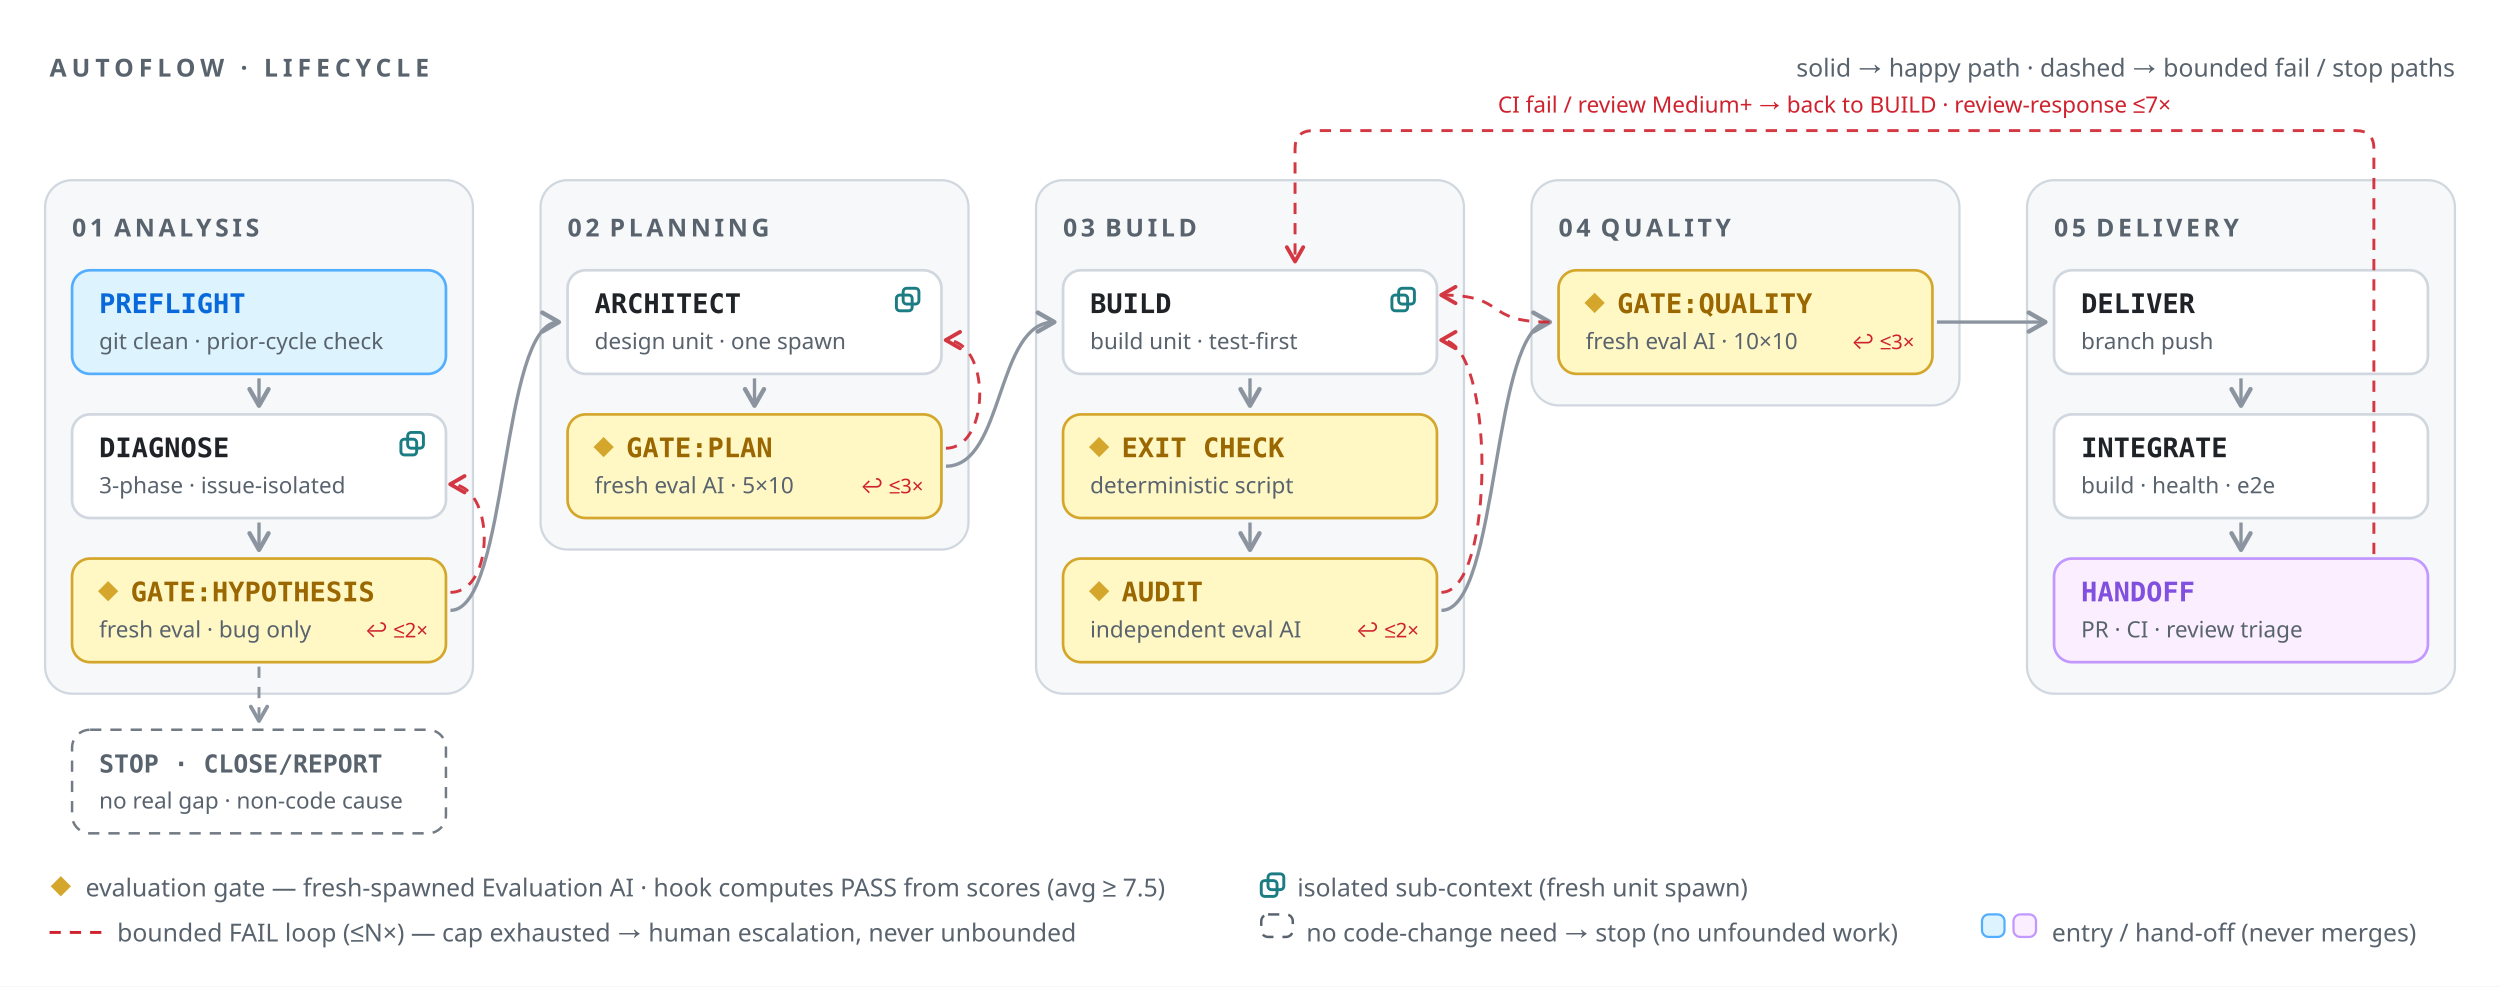
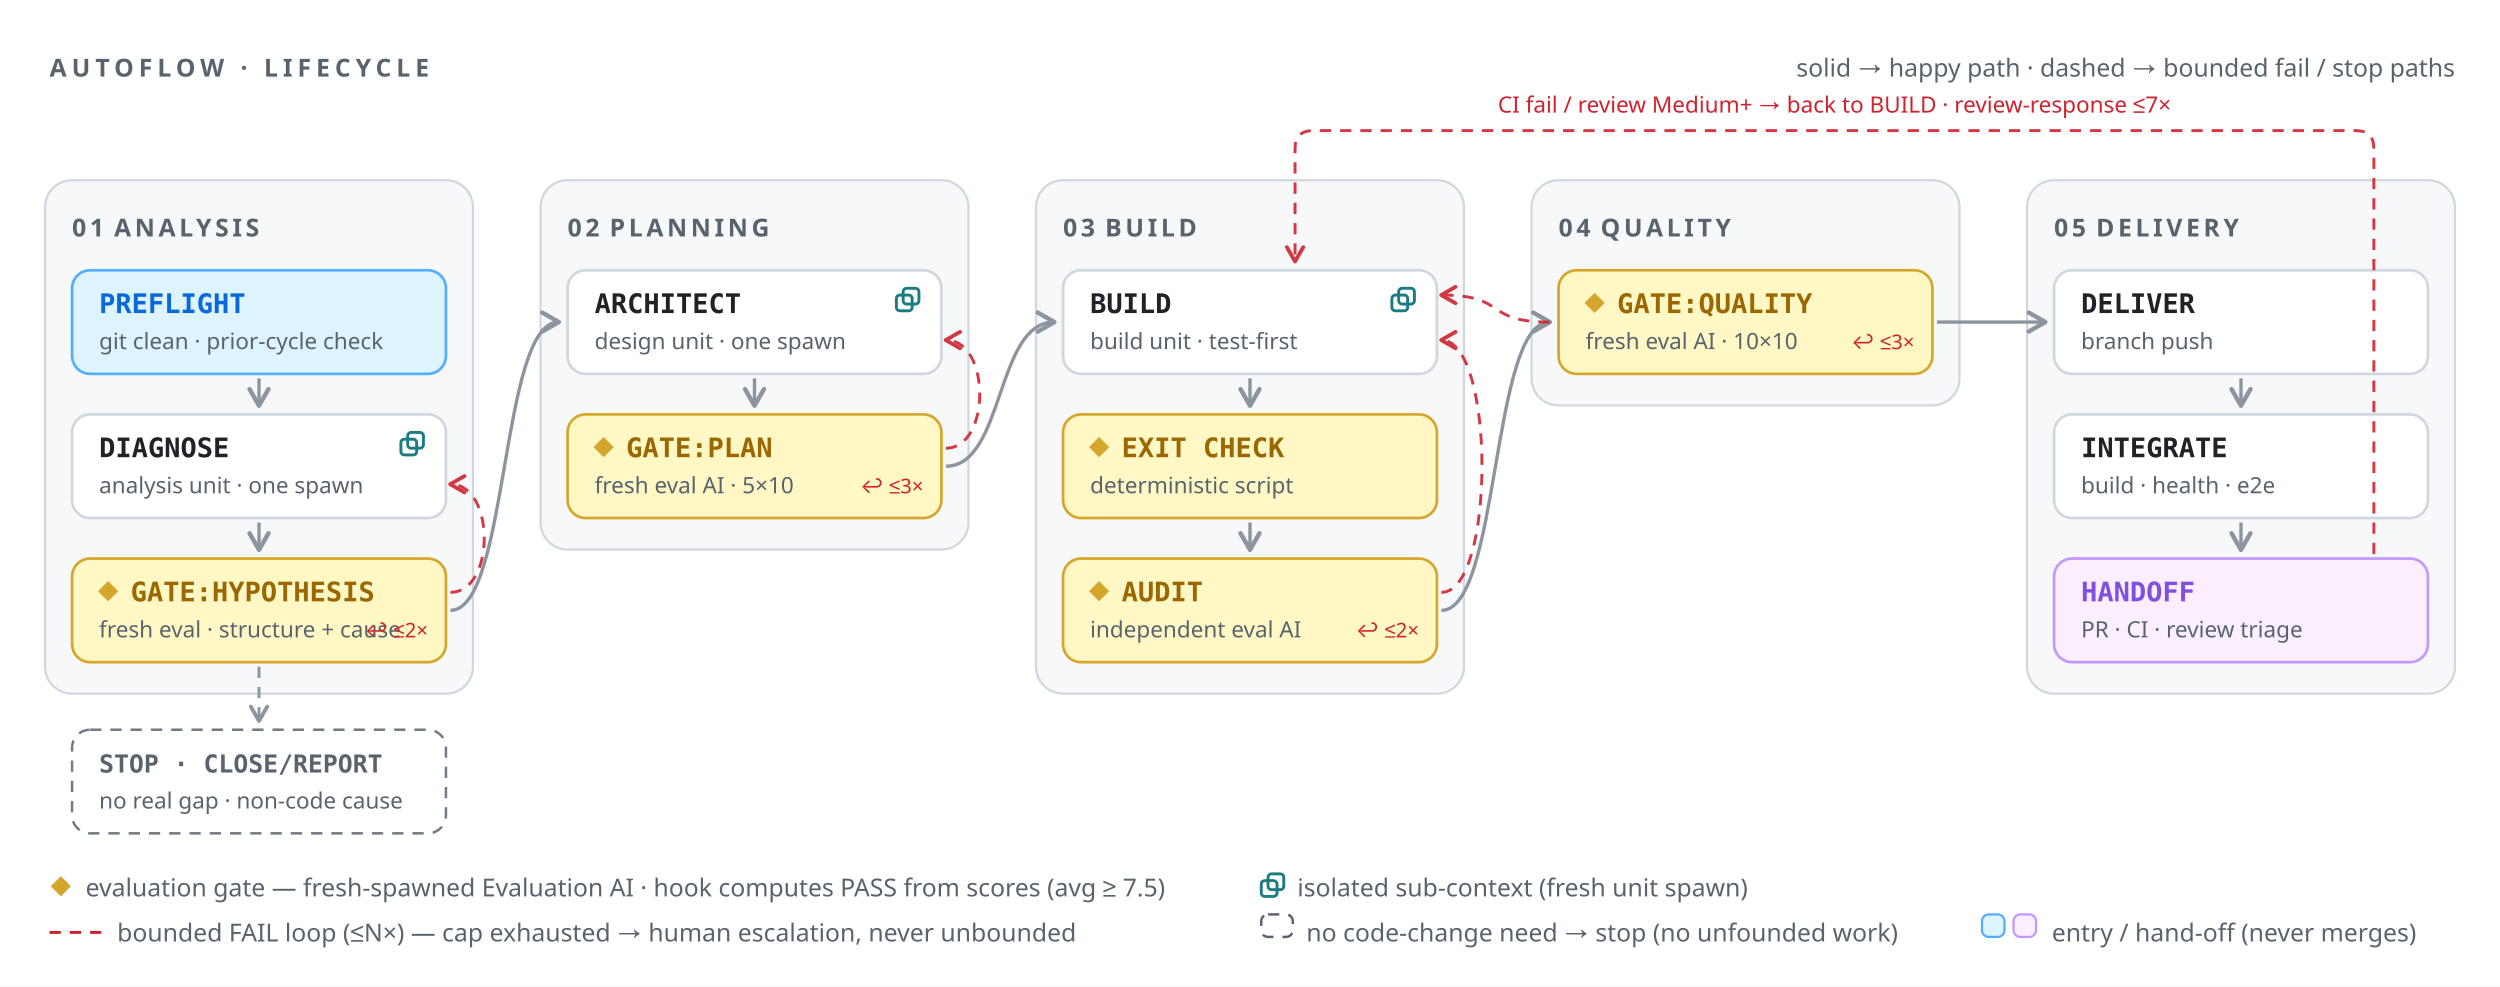
<svg xmlns="http://www.w3.org/2000/svg" width="1110" height="438" viewBox="0 0 1110 438" role="img" aria-label="AutoFlow lifecycle with bounded fail loops and isolated sub-contexts">
  <defs>
    <marker id="arr" viewBox="0 0 8 8" refX="6.5" refY="4" markerWidth="7" markerHeight="7" orient="auto">
      <path d="M1,0.8 L6.6,4 L1,7.2" fill="none" stroke="#8c959f" stroke-width="1.5" stroke-linecap="round" stroke-linejoin="round" />
    </marker>
    <marker id="arrf" viewBox="0 0 8 8" refX="6.5" refY="4" markerWidth="7" markerHeight="7" orient="auto">
      <path d="M1,0.8 L6.6,4 L1,7.2" fill="none" stroke="#cf222e" stroke-width="1.5" stroke-linecap="round" stroke-linejoin="round" />
    </marker>
  </defs>
  <rect width="1110" height="438" fill="#ffffff" />
  <text x="22" y="34" font-family="-apple-system,BlinkMacSystemFont,'Segoe UI','Noto Sans',Helvetica,Arial,sans-serif" font-size="11" font-weight="700" letter-spacing="2.2" fill="#59636e">AUTOFLOW · LIFECYCLE</text>
  <text x="1090" y="34" text-anchor="end" font-family="-apple-system,BlinkMacSystemFont,'Segoe UI','Noto Sans',Helvetica,Arial,sans-serif" font-size="11" fill="#59636e">solid → happy path · dashed → bounded fail / stop paths</text>
  <rect x="20" y="80" width="190" height="228" rx="12" fill="#f6f8fa" stroke="#d0d7de" />
  <text x="32" y="105" font-family="-apple-system,BlinkMacSystemFont,'Segoe UI','Noto Sans',Helvetica,Arial,sans-serif" font-size="11" font-weight="700" letter-spacing="1.6" fill="#59636e">
    <tspan opacity="0.55">01</tspan>  ANALYSIS</text>
  <rect x="32" y="120" width="166" height="46" rx="8" fill="#ddf4ff" stroke="#54aeff" stroke-width="1.2" />
  <text x="44" y="139" font-family="ui-monospace,'SF Mono','Cascadia Mono','Roboto Mono',Menlo,monospace" font-size="12" font-weight="600" fill="#0969da">PREFLIGHT</text>
  <text x="44" y="155" font-family="-apple-system,BlinkMacSystemFont,'Segoe UI','Noto Sans',Helvetica,Arial,sans-serif" font-size="10" fill="#59636e">git clean · prior-cycle check</text>
  <line x1="115.0" y1="168" x2="115.0" y2="180" stroke="#8c959f" stroke-width="1.5" marker-end="url(#arr)" />
  <rect x="32" y="184" width="166" height="46" rx="8" fill="#ffffff" stroke="#d0d7de" stroke-width="1.2" />
  <text x="44" y="203" font-family="ui-monospace,'SF Mono','Cascadia Mono','Roboto Mono',Menlo,monospace" font-size="12" font-weight="600" fill="#1f2328">DIAGNOSE</text>
-   <text x="44" y="219" font-family="-apple-system,BlinkMacSystemFont,'Segoe UI','Noto Sans',Helvetica,Arial,sans-serif" font-size="10" fill="#59636e">3-phase · issue-isolated</text>
+   <text x="44" y="219" font-family="-apple-system,BlinkMacSystemFont,'Segoe UI','Noto Sans',Helvetica,Arial,sans-serif" font-size="10" fill="#59636e">analysis unit · one spawn</text>
  <g stroke="#1b7c83" fill="none" stroke-width="1.3">
    <rect x="178" y="195" width="7" height="7" rx="1.5" />
    <rect x="181" y="192" width="7" height="7" rx="1.5" />
  </g>
  <line x1="115.0" y1="232" x2="115.0" y2="244" stroke="#8c959f" stroke-width="1.5" marker-end="url(#arr)" />
  <rect x="32" y="248" width="166" height="46" rx="8" fill="#fff8c5" stroke="#d4a72c" stroke-width="1.2" />
  <path d="M48,258 l4.5,4.5 l-4.5,4.5 l-4.5,-4.5 Z" fill="#d4a72c" />
  <text x="58" y="267" font-family="ui-monospace,'SF Mono','Cascadia Mono','Roboto Mono',Menlo,monospace" font-size="12" font-weight="600" fill="#9a6700">GATE:HYPOTHESIS</text>
-   <text x="44" y="283" font-family="-apple-system,BlinkMacSystemFont,'Segoe UI','Noto Sans',Helvetica,Arial,sans-serif" font-size="10" fill="#59636e">fresh eval · bug only</text>
+   <text x="44" y="283" font-family="-apple-system,BlinkMacSystemFont,'Segoe UI','Noto Sans',Helvetica,Arial,sans-serif" font-size="10" fill="#59636e">fresh eval · structure + cause</text>
  <text x="190" y="283" text-anchor="end" font-family="-apple-system,BlinkMacSystemFont,'Segoe UI','Noto Sans',Helvetica,Arial,sans-serif" font-size="9" fill="#cf222e">↩ ≤2×</text>
  <rect x="240" y="80" width="190" height="164" rx="12" fill="#f6f8fa" stroke="#d0d7de" />
  <text x="252" y="105" font-family="-apple-system,BlinkMacSystemFont,'Segoe UI','Noto Sans',Helvetica,Arial,sans-serif" font-size="11" font-weight="700" letter-spacing="1.6" fill="#59636e">
    <tspan opacity="0.55">02</tspan>  PLANNING</text>
  <rect x="252" y="120" width="166" height="46" rx="8" fill="#ffffff" stroke="#d0d7de" stroke-width="1.2" />
  <text x="264" y="139" font-family="ui-monospace,'SF Mono','Cascadia Mono','Roboto Mono',Menlo,monospace" font-size="12" font-weight="600" fill="#1f2328">ARCHITECT</text>
  <text x="264" y="155" font-family="-apple-system,BlinkMacSystemFont,'Segoe UI','Noto Sans',Helvetica,Arial,sans-serif" font-size="10" fill="#59636e">design unit · one spawn</text>
  <g stroke="#1b7c83" fill="none" stroke-width="1.3">
    <rect x="398" y="131" width="7" height="7" rx="1.5" />
    <rect x="401" y="128" width="7" height="7" rx="1.5" />
  </g>
  <line x1="335.0" y1="168" x2="335.0" y2="180" stroke="#8c959f" stroke-width="1.5" marker-end="url(#arr)" />
  <rect x="252" y="184" width="166" height="46" rx="8" fill="#fff8c5" stroke="#d4a72c" stroke-width="1.2" />
  <path d="M268,194 l4.5,4.5 l-4.5,4.5 l-4.5,-4.5 Z" fill="#d4a72c" />
  <text x="278" y="203" font-family="ui-monospace,'SF Mono','Cascadia Mono','Roboto Mono',Menlo,monospace" font-size="12" font-weight="600" fill="#9a6700">GATE:PLAN</text>
  <text x="264" y="219" font-family="-apple-system,BlinkMacSystemFont,'Segoe UI','Noto Sans',Helvetica,Arial,sans-serif" font-size="10" fill="#59636e">fresh eval AI · 5×10</text>
  <text x="410" y="219" text-anchor="end" font-family="-apple-system,BlinkMacSystemFont,'Segoe UI','Noto Sans',Helvetica,Arial,sans-serif" font-size="9" fill="#cf222e">↩ ≤3×</text>
  <rect x="460" y="80" width="190" height="228" rx="12" fill="#f6f8fa" stroke="#d0d7de" />
  <text x="472" y="105" font-family="-apple-system,BlinkMacSystemFont,'Segoe UI','Noto Sans',Helvetica,Arial,sans-serif" font-size="11" font-weight="700" letter-spacing="1.6" fill="#59636e">
    <tspan opacity="0.55">03</tspan>  BUILD</text>
  <rect x="472" y="120" width="166" height="46" rx="8" fill="#ffffff" stroke="#d0d7de" stroke-width="1.2" />
  <text x="484" y="139" font-family="ui-monospace,'SF Mono','Cascadia Mono','Roboto Mono',Menlo,monospace" font-size="12" font-weight="600" fill="#1f2328">BUILD</text>
  <text x="484" y="155" font-family="-apple-system,BlinkMacSystemFont,'Segoe UI','Noto Sans',Helvetica,Arial,sans-serif" font-size="10" fill="#59636e">build unit · test-first</text>
  <g stroke="#1b7c83" fill="none" stroke-width="1.3">
    <rect x="618" y="131" width="7" height="7" rx="1.5" />
    <rect x="621" y="128" width="7" height="7" rx="1.5" />
  </g>
  <line x1="555.0" y1="168" x2="555.0" y2="180" stroke="#8c959f" stroke-width="1.5" marker-end="url(#arr)" />
  <rect x="472" y="184" width="166" height="46" rx="8" fill="#fff8c5" stroke="#d4a72c" stroke-width="1.2" />
  <path d="M488,194 l4.5,4.5 l-4.5,4.5 l-4.5,-4.5 Z" fill="#d4a72c" />
  <text x="498" y="203" font-family="ui-monospace,'SF Mono','Cascadia Mono','Roboto Mono',Menlo,monospace" font-size="12" font-weight="600" fill="#9a6700">EXIT CHECK</text>
  <text x="484" y="219" font-family="-apple-system,BlinkMacSystemFont,'Segoe UI','Noto Sans',Helvetica,Arial,sans-serif" font-size="10" fill="#59636e">deterministic script</text>
  <line x1="555.0" y1="232" x2="555.0" y2="244" stroke="#8c959f" stroke-width="1.5" marker-end="url(#arr)" />
  <rect x="472" y="248" width="166" height="46" rx="8" fill="#fff8c5" stroke="#d4a72c" stroke-width="1.2" />
  <path d="M488,258 l4.5,4.5 l-4.5,4.5 l-4.5,-4.5 Z" fill="#d4a72c" />
  <text x="498" y="267" font-family="ui-monospace,'SF Mono','Cascadia Mono','Roboto Mono',Menlo,monospace" font-size="12" font-weight="600" fill="#9a6700">AUDIT</text>
  <text x="484" y="283" font-family="-apple-system,BlinkMacSystemFont,'Segoe UI','Noto Sans',Helvetica,Arial,sans-serif" font-size="10" fill="#59636e">independent eval AI</text>
  <text x="630" y="283" text-anchor="end" font-family="-apple-system,BlinkMacSystemFont,'Segoe UI','Noto Sans',Helvetica,Arial,sans-serif" font-size="9" fill="#cf222e">↩ ≤2×</text>
  <rect x="680" y="80" width="190" height="100" rx="12" fill="#f6f8fa" stroke="#d0d7de" />
  <text x="692" y="105" font-family="-apple-system,BlinkMacSystemFont,'Segoe UI','Noto Sans',Helvetica,Arial,sans-serif" font-size="11" font-weight="700" letter-spacing="1.6" fill="#59636e">
    <tspan opacity="0.55">04</tspan>  QUALITY</text>
  <rect x="692" y="120" width="166" height="46" rx="8" fill="#fff8c5" stroke="#d4a72c" stroke-width="1.2" />
  <path d="M708,130 l4.5,4.5 l-4.5,4.5 l-4.5,-4.5 Z" fill="#d4a72c" />
  <text x="718" y="139" font-family="ui-monospace,'SF Mono','Cascadia Mono','Roboto Mono',Menlo,monospace" font-size="12" font-weight="600" fill="#9a6700">GATE:QUALITY</text>
  <text x="704" y="155" font-family="-apple-system,BlinkMacSystemFont,'Segoe UI','Noto Sans',Helvetica,Arial,sans-serif" font-size="10" fill="#59636e">fresh eval AI · 10×10</text>
  <text x="850" y="155" text-anchor="end" font-family="-apple-system,BlinkMacSystemFont,'Segoe UI','Noto Sans',Helvetica,Arial,sans-serif" font-size="9" fill="#cf222e">↩ ≤3×</text>
  <rect x="900" y="80" width="190" height="228" rx="12" fill="#f6f8fa" stroke="#d0d7de" />
  <text x="912" y="105" font-family="-apple-system,BlinkMacSystemFont,'Segoe UI','Noto Sans',Helvetica,Arial,sans-serif" font-size="11" font-weight="700" letter-spacing="1.6" fill="#59636e">
    <tspan opacity="0.55">05</tspan>  DELIVERY</text>
  <rect x="912" y="120" width="166" height="46" rx="8" fill="#ffffff" stroke="#d0d7de" stroke-width="1.2" />
  <text x="924" y="139" font-family="ui-monospace,'SF Mono','Cascadia Mono','Roboto Mono',Menlo,monospace" font-size="12" font-weight="600" fill="#1f2328">DELIVER</text>
  <text x="924" y="155" font-family="-apple-system,BlinkMacSystemFont,'Segoe UI','Noto Sans',Helvetica,Arial,sans-serif" font-size="10" fill="#59636e">branch push</text>
  <line x1="995.0" y1="168" x2="995.0" y2="180" stroke="#8c959f" stroke-width="1.5" marker-end="url(#arr)" />
  <rect x="912" y="184" width="166" height="46" rx="8" fill="#ffffff" stroke="#d0d7de" stroke-width="1.2" />
  <text x="924" y="203" font-family="ui-monospace,'SF Mono','Cascadia Mono','Roboto Mono',Menlo,monospace" font-size="12" font-weight="600" fill="#1f2328">INTEGRATE</text>
  <text x="924" y="219" font-family="-apple-system,BlinkMacSystemFont,'Segoe UI','Noto Sans',Helvetica,Arial,sans-serif" font-size="10" fill="#59636e">build · health · e2e</text>
  <line x1="995.0" y1="232" x2="995.0" y2="244" stroke="#8c959f" stroke-width="1.5" marker-end="url(#arr)" />
  <rect x="912" y="248" width="166" height="46" rx="8" fill="#fbefff" stroke="#c297ff" stroke-width="1.2" />
  <text x="924" y="267" font-family="ui-monospace,'SF Mono','Cascadia Mono','Roboto Mono',Menlo,monospace" font-size="12" font-weight="600" fill="#8250df">HANDOFF</text>
  <text x="924" y="283" font-family="-apple-system,BlinkMacSystemFont,'Segoe UI','Noto Sans',Helvetica,Arial,sans-serif" font-size="10" fill="#59636e">PR · CI · review triage</text>
  <path d="M200,271.0 C226,271.0 222,143.0 248,143.0" fill="none" stroke="#8c959f" stroke-width="1.5" marker-end="url(#arr)" />
  <path d="M420,207.0 C446,207.0 442,143.0 468,143.0" fill="none" stroke="#8c959f" stroke-width="1.5" marker-end="url(#arr)" />
  <path d="M640,271.0 C666,271.0 662,143.0 688,143.0" fill="none" stroke="#8c959f" stroke-width="1.5" marker-end="url(#arr)" />
  <path d="M860,143.0 C886,143.0 882,143.0 908,143.0" fill="none" stroke="#8c959f" stroke-width="1.5" marker-end="url(#arr)" />
  <path d="M200,263 C220,263 220,215 200,215" fill="none" stroke="#cf222e" stroke-width="1.3" stroke-dasharray="5 4" opacity="0.9" marker-end="url(#arrf)" />
  <path d="M420,199 C440,199 440,151 420,151" fill="none" stroke="#cf222e" stroke-width="1.3" stroke-dasharray="5 4" opacity="0.9" marker-end="url(#arrf)" />
  <path d="M640,263 C664,263 664,151 640,151" fill="none" stroke="#cf222e" stroke-width="1.3" stroke-dasharray="5 4" opacity="0.9" marker-end="url(#arrf)" />
  <path d="M688,143.0 C658,143.0 670,131 640,131" fill="none" stroke="#cf222e" stroke-width="1.3" stroke-dasharray="5 4" opacity="0.9" marker-end="url(#arrf)" />
  <path d="M1054,246 L1054,66 Q1054,58 1046,58 L583,58 Q575,58 575,66 L575,116" fill="none" stroke="#cf222e" stroke-width="1.3" stroke-dasharray="5 4" opacity="0.9" marker-end="url(#arrf)" />
  <text x="814.5" y="50" text-anchor="middle" font-family="-apple-system,BlinkMacSystemFont,'Segoe UI','Noto Sans',Helvetica,Arial,sans-serif" font-size="10" fill="#cf222e">CI fail / review Medium+ → back to BUILD · review-response ≤7×</text>
  <line x1="115.0" y1="296" x2="115.0" y2="320" stroke="#8c959f" stroke-width="1.3" stroke-dasharray="5 4" marker-end="url(#arr)" />
  <rect x="32" y="324" width="166" height="46" rx="8" fill="none" stroke="#59636e" stroke-width="1.1" stroke-dasharray="5 4" opacity="0.85" />
  <text x="44" y="343" font-family="ui-monospace,'SF Mono','Cascadia Mono','Roboto Mono',Menlo,monospace" font-size="11" font-weight="600" fill="#59636e">STOP · CLOSE/REPORT</text>
  <text x="44" y="359" font-family="-apple-system,BlinkMacSystemFont,'Segoe UI','Noto Sans',Helvetica,Arial,sans-serif" font-size="10" fill="#59636e">no real gap · non-code cause</text>
  <path d="M27,389 l4.5,4.5 l-4.5,4.5 l-4.5,-4.5 Z" fill="#d4a72c" />
  <text x="38" y="398" font-family="-apple-system,BlinkMacSystemFont,'Segoe UI','Noto Sans',Helvetica,Arial,sans-serif" font-size="11" fill="#59636e">evaluation gate — fresh-spawned Evaluation AI · hook computes PASS from scores (avg ≥ 7.5)</text>
  <g stroke="#1b7c83" fill="none" stroke-width="1.3">
    <rect x="560" y="391" width="7" height="7" rx="1.5" />
    <rect x="563" y="388" width="7" height="7" rx="1.5" />
  </g>
  <text x="576" y="398" font-family="-apple-system,BlinkMacSystemFont,'Segoe UI','Noto Sans',Helvetica,Arial,sans-serif" font-size="11" fill="#59636e">isolated sub-context (fresh unit spawn)</text>
  <line x1="22" y1="414" x2="46" y2="414" stroke="#cf222e" stroke-width="1.3" stroke-dasharray="5 4" />
  <text x="52" y="418" font-family="-apple-system,BlinkMacSystemFont,'Segoe UI','Noto Sans',Helvetica,Arial,sans-serif" font-size="11" fill="#59636e">bounded FAIL loop (≤N×) — cap exhausted → human escalation, never unbounded</text>
  <rect x="560" y="406" width="14" height="10" rx="3" fill="none" stroke="#59636e" stroke-width="1.1" stroke-dasharray="5 4" />
  <text x="580" y="418" font-family="-apple-system,BlinkMacSystemFont,'Segoe UI','Noto Sans',Helvetica,Arial,sans-serif" font-size="11" fill="#59636e">no code-change need → stop (no unfounded work)</text>
  <rect x="880" y="406" width="10" height="10" rx="3" fill="#ddf4ff" stroke="#54aeff" />
  <rect x="894" y="406" width="10" height="10" rx="3" fill="#fbefff" stroke="#c297ff" />
  <text x="911" y="418" font-family="-apple-system,BlinkMacSystemFont,'Segoe UI','Noto Sans',Helvetica,Arial,sans-serif" font-size="11" fill="#59636e">entry / hand-off (never merges)</text>
</svg>
